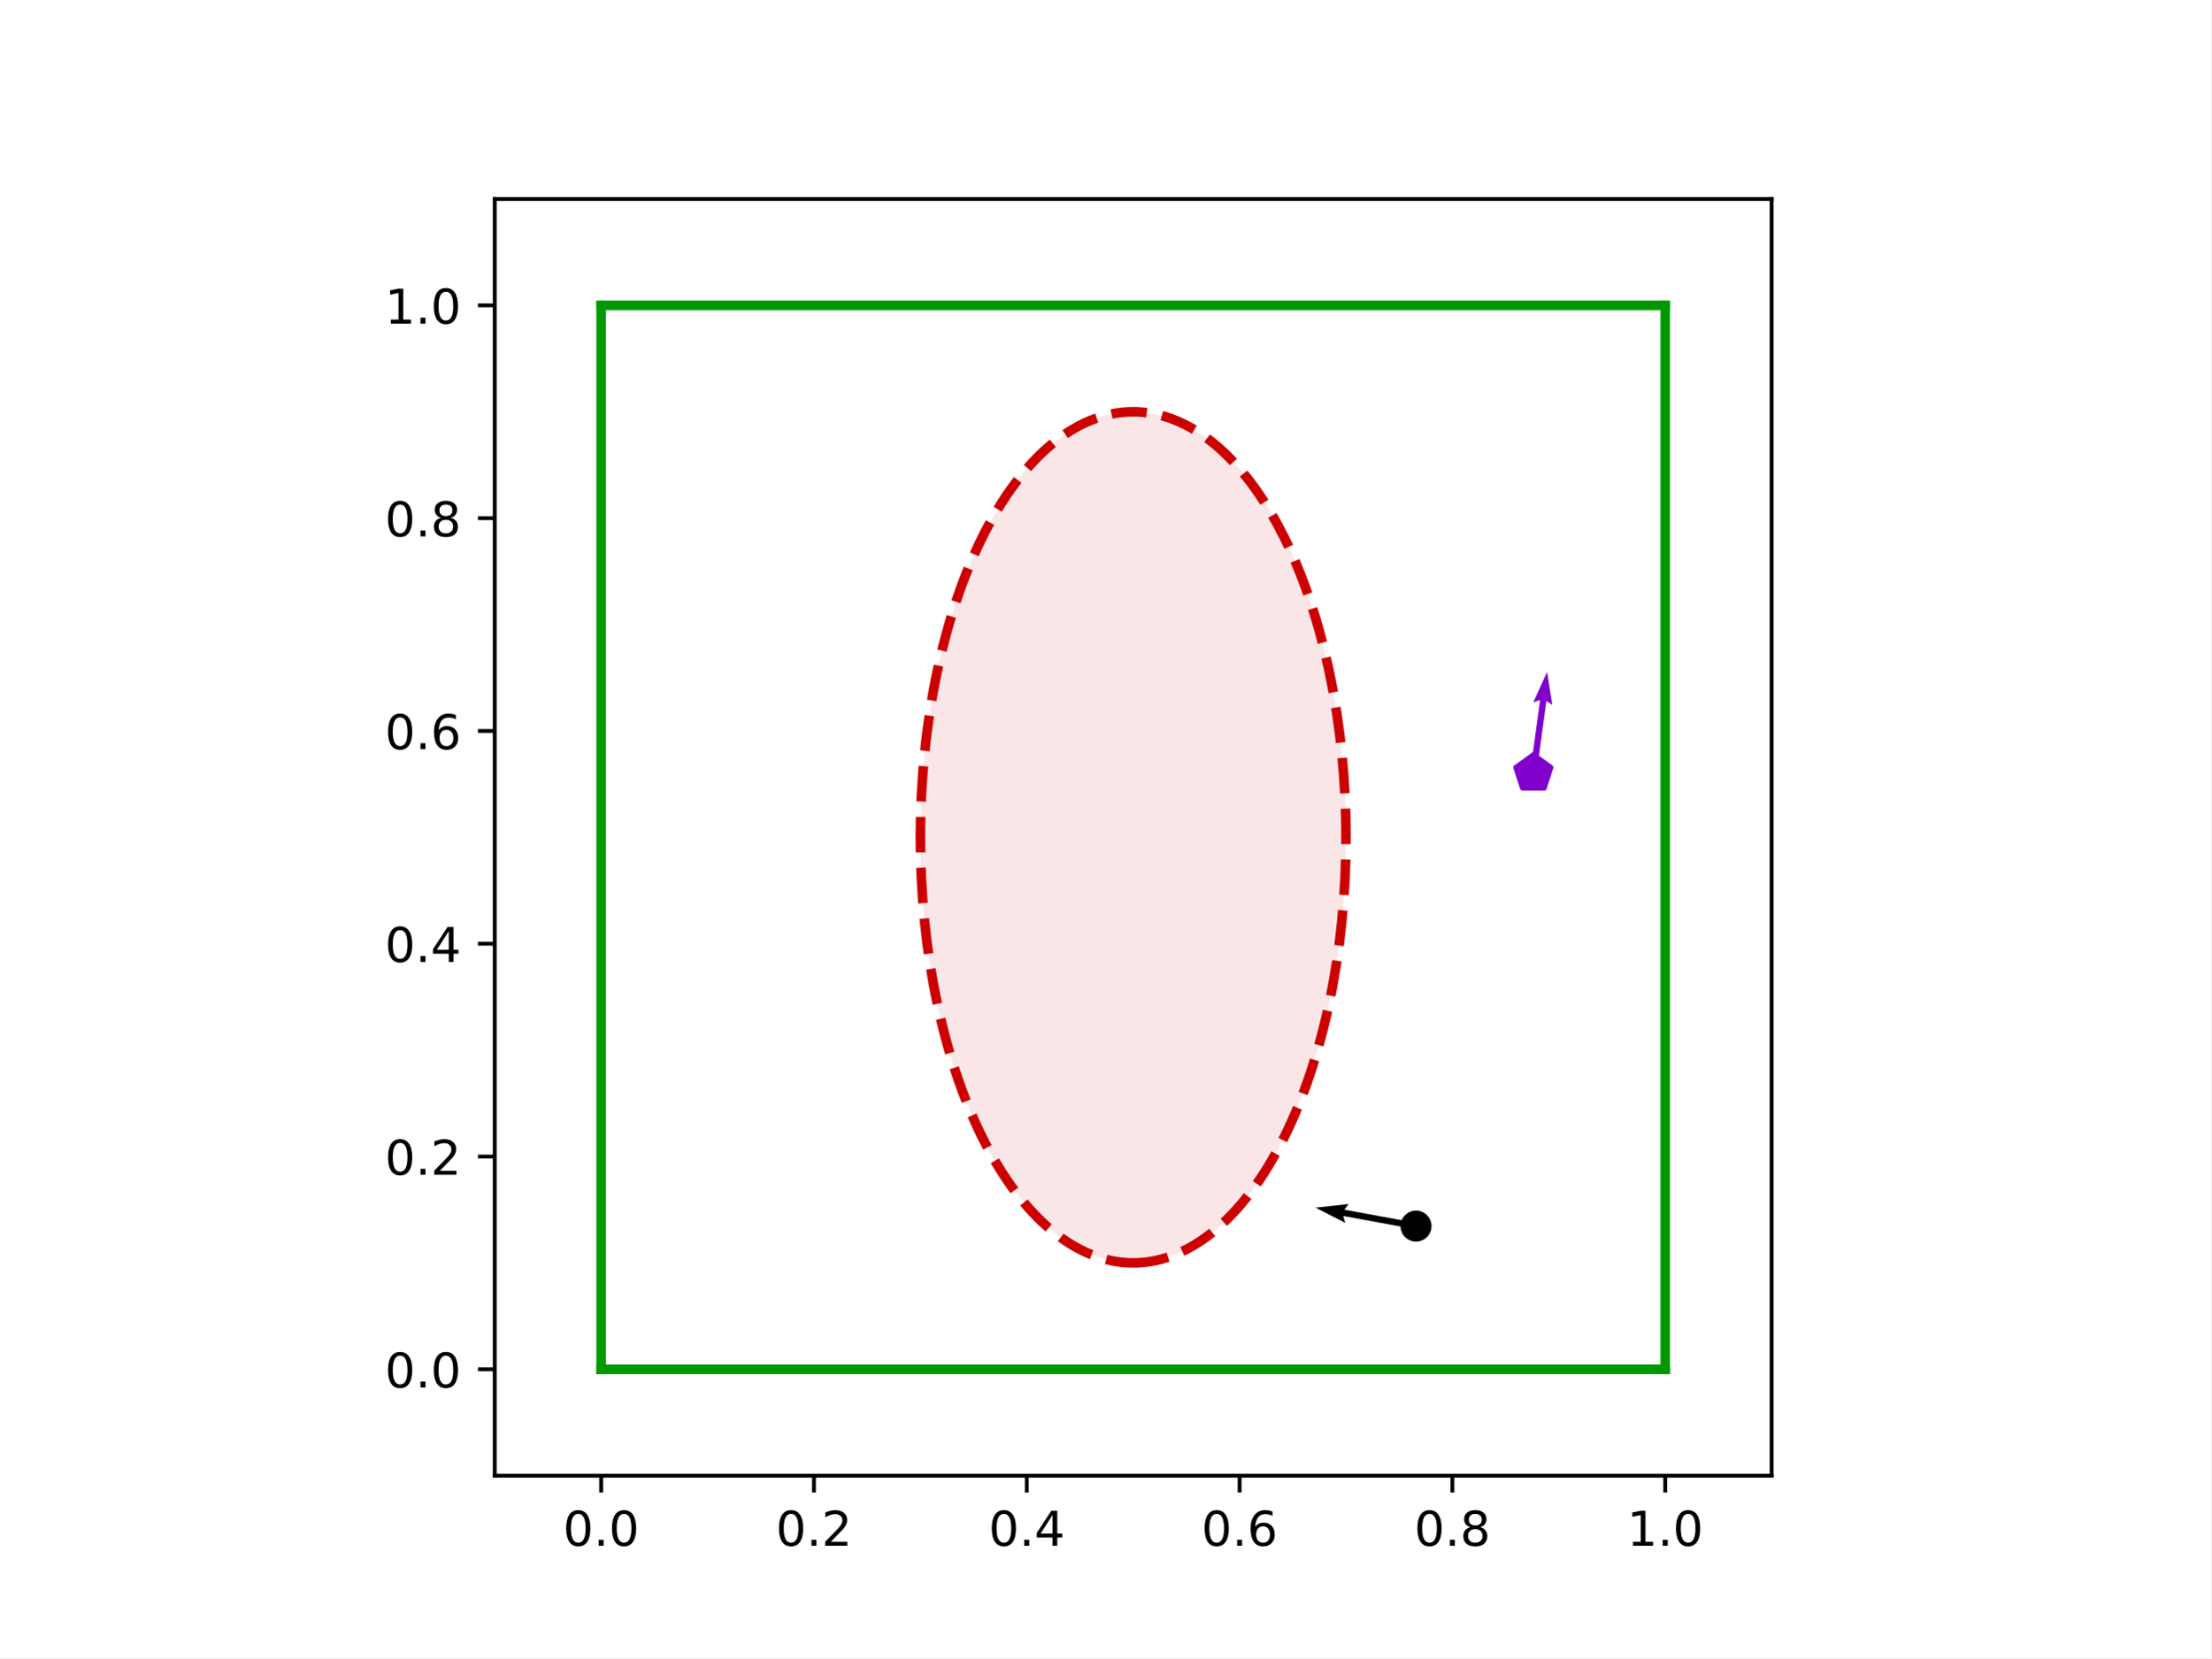
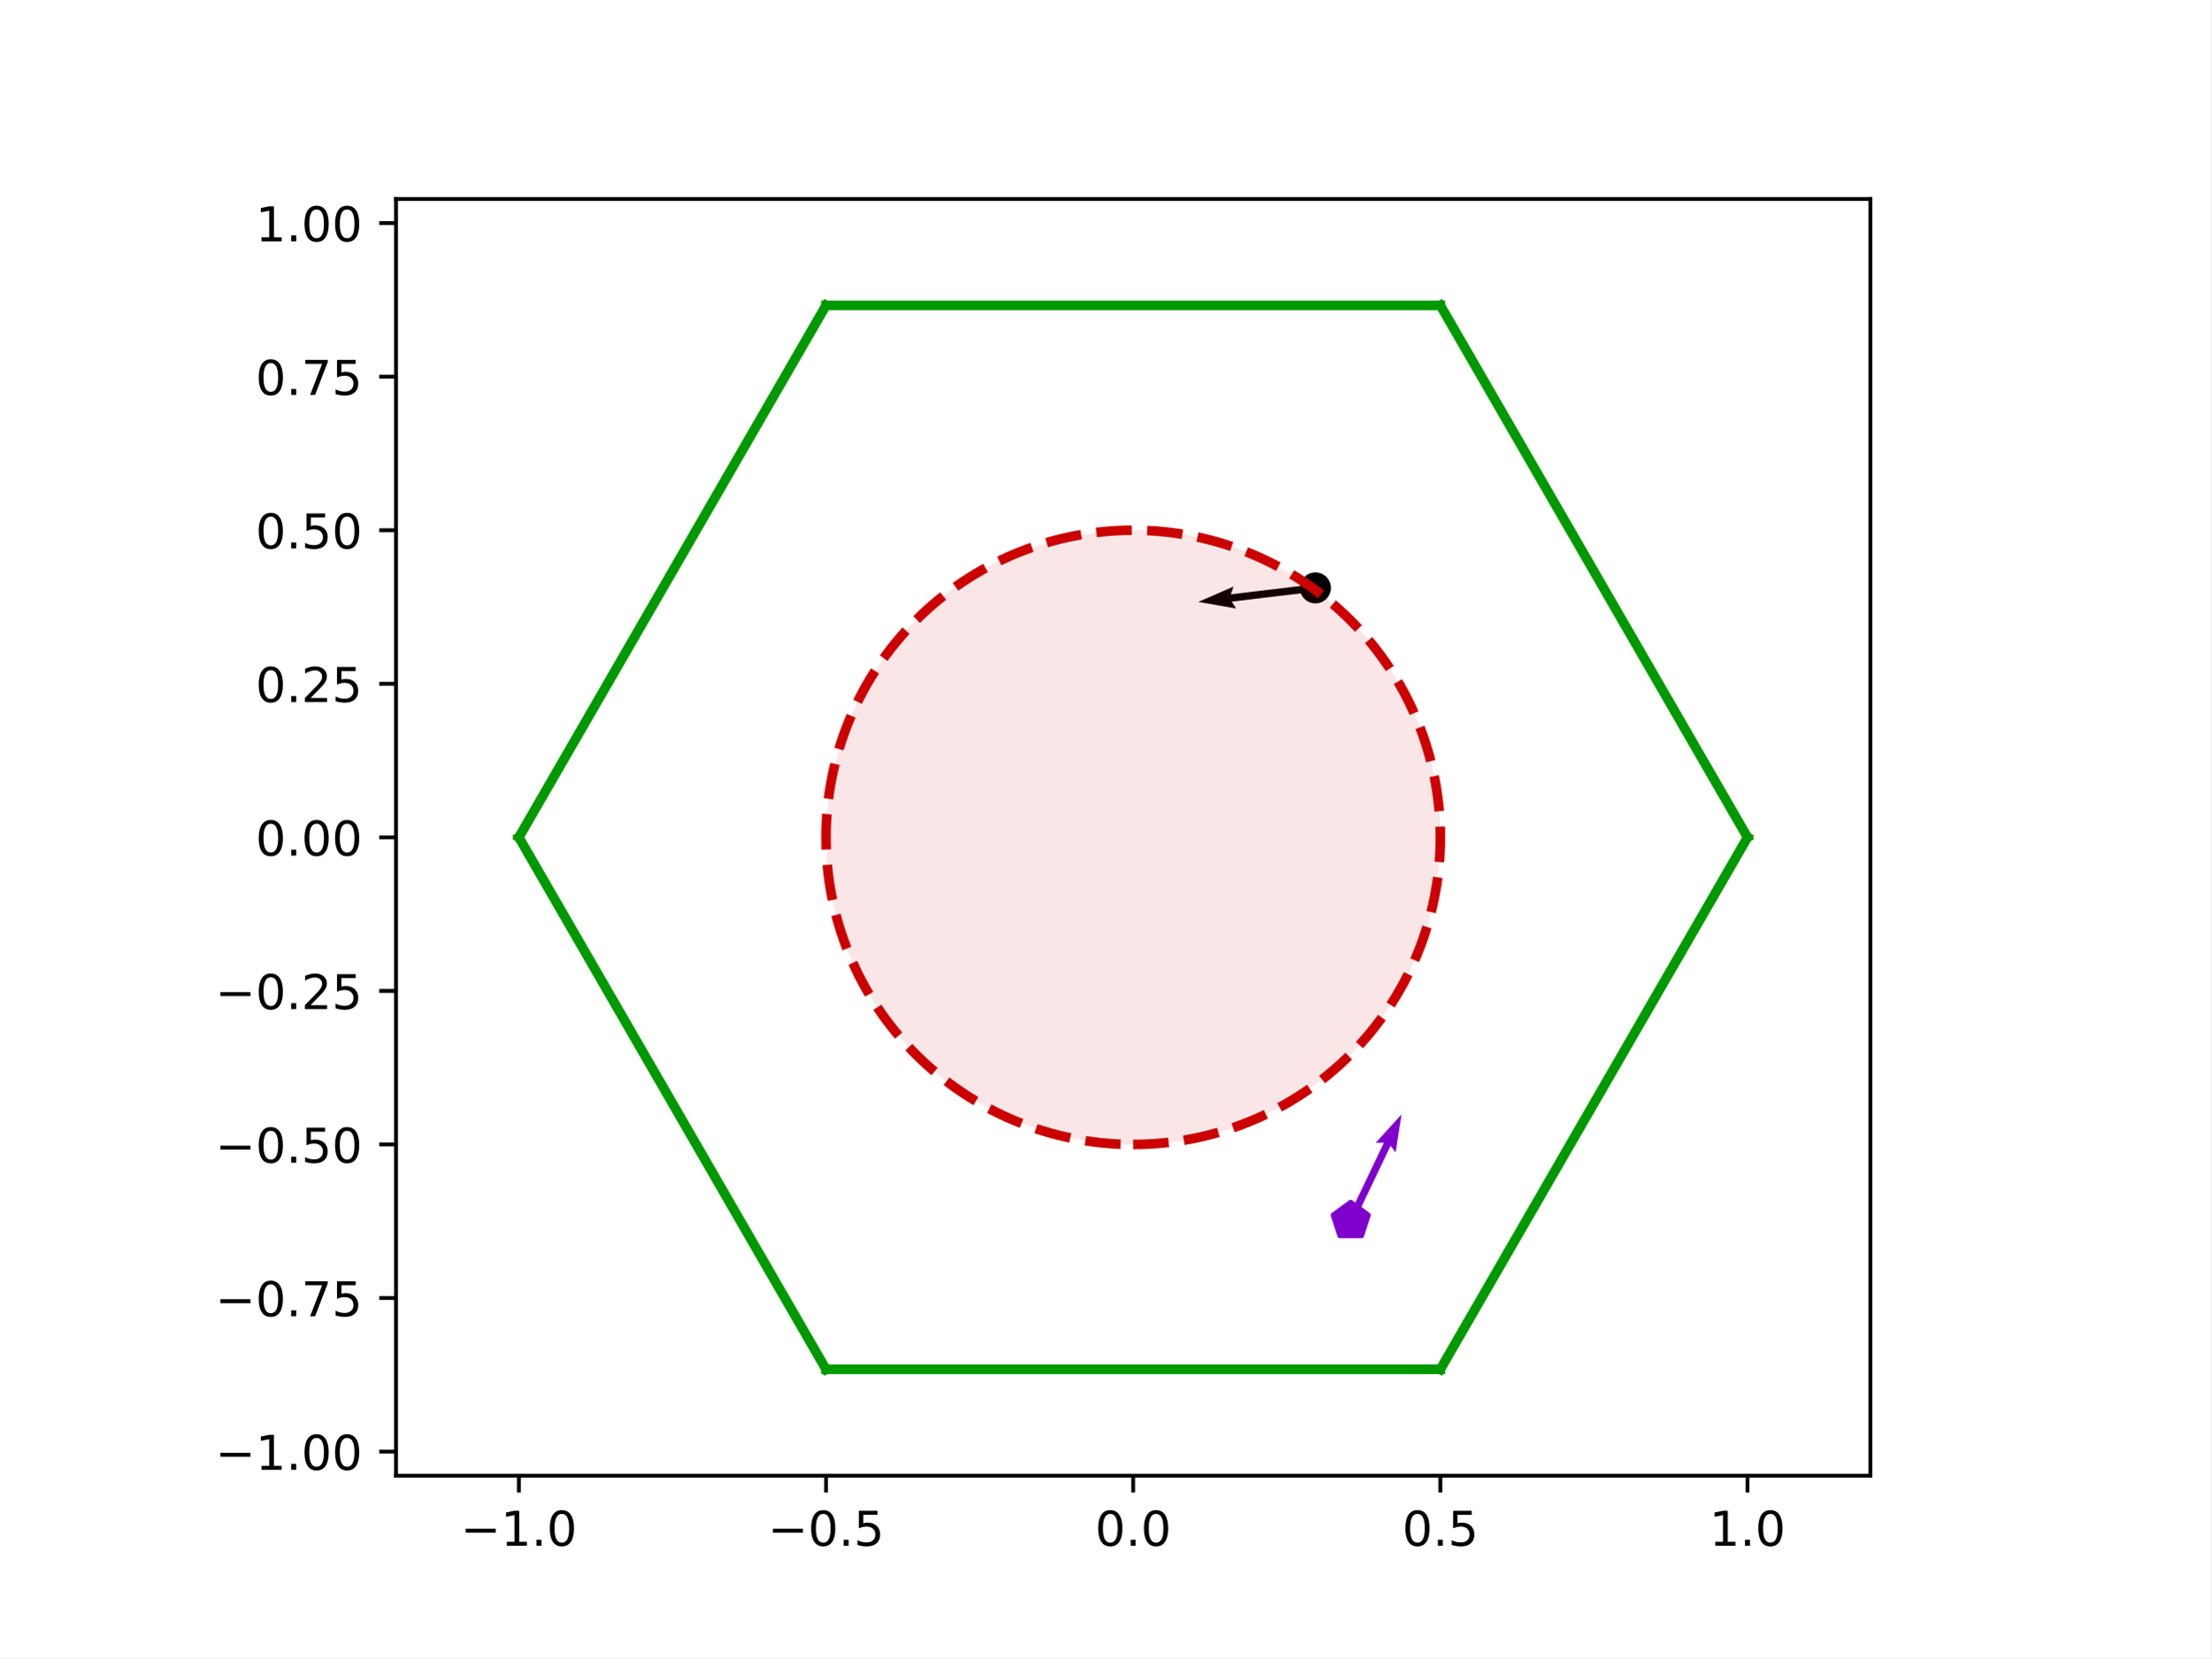
<svg xmlns="http://www.w3.org/2000/svg" xmlns:xlink="http://www.w3.org/1999/xlink" height="345.6pt" version="1.1" viewBox="0 0 460.8 345.6" width="460.8pt">
  <defs>
    <style type="text/css">
*{stroke-linecap:butt;stroke-linejoin:round;}
  </style>
  </defs>
  <g id="figure_1">
    <g id="patch_1">
      <path d="M 0 345.6  L 460.8 345.6  L 460.8 0  L 0 0  z " style="fill:#ffffff;" />
    </g>
    <g id="axes_1">
      <g id="patch_2">
-         <path d="M 103.104 307.584  L 369.216 307.584  L 369.216 41.472  L 103.104 41.472  z " style="fill:#ffffff;" />
+         <path d="M 82.52 307.584  L 389.8 307.584  L 389.8 41.472  L 82.52 41.472  z " style="fill:#ffffff;" />
      </g>
      <g id="PathCollection_1">
        <defs>
-           <path d="M 0 2.739  C 0.726 2.739 1.423 2.45 1.936 1.936  C 2.45 1.423 2.739 0.726 2.739 0  C 2.739 -0.726 2.45 -1.423 1.936 -1.936  C 1.423 -2.45 0.726 -2.739 0 -2.739  C -0.726 -2.739 -1.423 -2.45 -1.936 -1.936  C -2.45 -1.423 -2.739 -0.726 -2.739 0  C -2.739 0.726 -2.45 1.423 -1.936 1.936  C -1.423 2.45 -0.726 2.739 0 2.739  z " id="md69adb563c" style="stroke:#000000;" />
+           <path d="M 0 2.739  C 0.726 2.739 1.423 2.45 1.936 1.936  C 2.45 1.423 2.739 0.726 2.739 0  C 2.739 -0.726 2.45 -1.423 1.936 -1.936  C 1.423 -2.45 0.726 -2.739 0 -2.739  C -0.726 -2.739 -1.423 -2.45 -1.936 -1.936  C -2.45 -1.423 -2.739 -0.726 -2.739 0  C -2.739 0.726 -2.45 1.423 -1.936 1.936  C -1.423 2.45 -0.726 2.739 0 2.739  z " id="m68de1fcbfd" style="stroke:#000000;" />
        </defs>
-         <g clip-path="url(#p69ed89ab5e)">
-           <use style="stroke:#000000;" x="295.104" xlink:href="#md69adb563c" y="255.559" />
+         <g clip-path="url(#p9516b9d926)">
+           <use style="stroke:#000000;" x="274.134" xlink:href="#m68de1fcbfd" y="122.531" />
        </g>
      </g>
      <g id="Quiver_1">
-         <path clip-path="url(#p69ed89ab5e)" d="M 294.984 256.214  L 279.933 253.452  L 280.348 254.881  L 274.164 251.717  L 281.068 250.955  L 280.174 252.143  L 295.224 254.905  L 294.984 256.214  " />
+         <path clip-path="url(#p9516b9d926)" d="M 274.226 123.294  L 256.683 125.396  L 257.628 126.83  L 249.727 125.456  L 257.08 122.254  L 256.5 123.871  L 274.043 121.768  L 274.226 123.294  " />
      </g>
      <g id="PathCollection_2">
        <defs>
-           <path d="M 0 -3.873  L -3.683 -1.197  L -2.276 3.133  L 2.276 3.133  L 3.683 -1.197  z " id="me7838147c0" style="stroke:#8000cc;" />
+           <path d="M 0 -3.873  L -3.683 -1.197  L -2.276 3.133  L 2.276 3.133  L 3.683 -1.197  z " id="meb9c35769b" style="stroke:#8000cc;" />
        </defs>
-         <g clip-path="url(#p69ed89ab5e)">
-           <use style="fill:#8000cc;stroke:#8000cc;" x="319.559" xlink:href="#me7838147c0" y="161.149" />
+         <g clip-path="url(#p9516b9d926)">
+           <use style="fill:#8000cc;stroke:#8000cc;" x="281.496" xlink:href="#meb9c35769b" y="254.448" />
        </g>
      </g>
      <g id="Quiver_2">
-         <path clip-path="url(#p69ed89ab5e)" d="M 318.9 161.059  L 320.959 145.897  L 319.551 146.377  L 322.424 140.053  L 323.506 146.914  L 322.277 146.076  L 320.218 161.238  L 318.9 161.059  " style="fill:#8000cc;" />
+         <path clip-path="url(#p9516b9d926)" d="M 280.803 254.117  L 288.415 238.172  L 286.698 238.204  L 292.087 232.264  L 290.857 240.189  L 289.802 238.834  L 282.189 254.779  L 280.803 254.117  " style="fill:#8000cc;" />
      </g>
      <g id="patch_3">
-         <path clip-path="url(#p69ed89ab5e)" d="M 236.16 263.232  C 247.922 263.232 259.204 253.886 267.522 237.251  C 275.839 220.617 280.512 198.053 280.512 174.528  C 280.512 151.003 275.839 128.439 267.522 111.805  C 259.204 95.17 247.922 85.824 236.16 85.824  C 224.398 85.824 213.116 95.17 204.798 111.805  C 196.481 128.439 191.808 151.003 191.808 174.528  C 191.808 198.053 196.481 220.617 204.798 237.251  C 213.116 253.886 224.398 263.232 236.16 263.232  z " style="fill:#cc0000;fill-opacity:0.1;stroke:#cc0000;stroke-dasharray:7.4,3.2;stroke-dashoffset:0;stroke-linejoin:miter;stroke-width:2;" />
+         <path clip-path="url(#p9516b9d926)" d="M 236.16 238.545  C 253.137 238.545 269.422 231.799 281.427 219.795  C 293.431 207.79 300.177 191.505 300.177 174.528  C 300.177 157.551 293.431 141.266 281.427 129.261  C 269.422 117.257 253.137 110.511 236.16 110.511  C 219.183 110.511 202.898 117.257 190.893 129.261  C 178.889 141.266 172.143 157.551 172.143 174.528  C 172.143 191.505 178.889 207.79 190.893 219.795  C 202.898 231.799 219.183 238.545 236.16 238.545  z " style="fill:#cc0000;fill-opacity:0.1;stroke:#cc0000;stroke-dasharray:7.4,3.2;stroke-dashoffset:0;stroke-linejoin:miter;stroke-width:2;" />
      </g>
      <g id="matplotlib.axis_1">
        <g id="xtick_1">
          <g id="line2d_1">
            <defs>
-               <path d="M 0 0  L 0 3.5  " id="m7ac02b4673" style="stroke:#000000;stroke-width:0.8;" />
-             </defs>
-             <g>
-               <use style="stroke:#000000;stroke-width:0.8;" x="125.28" xlink:href="#m7ac02b4673" y="307.584" />
+               <path d="M 0 0  L 0 3.5  " id="m770bf82c29" style="stroke:#000000;stroke-width:0.8;" />
+             </defs>
+             <g>
+               <use style="stroke:#000000;stroke-width:0.8;" x="108.127" xlink:href="#m770bf82c29" y="307.584" />
            </g>
          </g>
          <g id="text_1">
            <defs>
+               <path d="M 10.594 35.5  L 73.188 35.5  L 73.188 27.203  L 10.594 27.203  z " id="DejaVuSans-2212" />
+               <path d="M 12.406 8.297  L 28.516 8.297  L 28.516 63.922  L 10.984 60.406  L 10.984 69.391  L 28.422 72.906  L 38.281 72.906  L 38.281 8.297  L 54.391 8.297  L 54.391 0  L 12.406 0  z " id="DejaVuSans-31" />
+               <path d="M 10.688 12.406  L 21 12.406  L 21 0  L 10.688 0  z " id="DejaVuSans-2e" />
              <path d="M 31.781 66.406  Q 24.172 66.406 20.328 58.906  Q 16.5 51.422 16.5 36.375  Q 16.5 21.391 20.328 13.891  Q 24.172 6.391 31.781 6.391  Q 39.453 6.391 43.281 13.891  Q 47.125 21.391 47.125 36.375  Q 47.125 51.422 43.281 58.906  Q 39.453 66.406 31.781 66.406  z M 31.781 74.219  Q 44.047 74.219 50.516 64.516  Q 56.984 54.828 56.984 36.375  Q 56.984 17.969 50.516 8.266  Q 44.047 -1.422 31.781 -1.422  Q 19.531 -1.422 13.062 8.266  Q 6.594 17.969 6.594 36.375  Q 6.594 54.828 13.062 64.516  Q 19.531 74.219 31.781 74.219  z " id="DejaVuSans-30" />
-               <path d="M 10.688 12.406  L 21 12.406  L 21 0  L 10.688 0  z " id="DejaVuSans-2e" />
-             </defs>
-             <g transform="translate(117.3284 322.1824)scale(0.1 -0.1)">
-               <use xlink:href="#DejaVuSans-30" />
-               <use x="63.623" xlink:href="#DejaVuSans-2e" />
-               <use x="95.41" xlink:href="#DejaVuSans-30" />
+             </defs>
+             <g transform="translate(95.9854 322.1824)scale(0.1 -0.1)">
+               <use xlink:href="#DejaVuSans-2212" />
+               <use x="83.789" xlink:href="#DejaVuSans-31" />
+               <use x="147.412" xlink:href="#DejaVuSans-2e" />
+               <use x="179.199" xlink:href="#DejaVuSans-30" />
            </g>
          </g>
        </g>
        <g id="xtick_2">
          <g id="line2d_2">
            <g>
-               <use style="stroke:#000000;stroke-width:0.8;" x="169.632" xlink:href="#m7ac02b4673" y="307.584" />
+               <use style="stroke:#000000;stroke-width:0.8;" x="172.143" xlink:href="#m770bf82c29" y="307.584" />
            </g>
          </g>
          <g id="text_2">
            <defs>
-               <path d="M 19.188 8.297  L 53.609 8.297  L 53.609 0  L 7.328 0  L 7.328 8.297  Q 12.938 14.109 22.625 23.891  Q 32.328 33.688 34.812 36.531  Q 39.547 41.844 41.422 45.531  Q 43.312 49.219 43.312 52.781  Q 43.312 58.594 39.234 62.25  Q 35.156 65.922 28.609 65.922  Q 23.969 65.922 18.812 64.312  Q 13.672 62.703 7.812 59.422  L 7.812 69.391  Q 13.766 71.781 18.938 73  Q 24.125 74.219 28.422 74.219  Q 39.75 74.219 46.484 68.547  Q 53.219 62.891 53.219 53.422  Q 53.219 48.922 51.531 44.891  Q 49.859 40.875 45.406 35.406  Q 44.188 33.984 37.641 27.219  Q 31.109 20.453 19.188 8.297  z " id="DejaVuSans-32" />
-             </defs>
-             <g transform="translate(161.6804 322.1824)scale(0.1 -0.1)">
-               <use xlink:href="#DejaVuSans-30" />
-               <use x="63.623" xlink:href="#DejaVuSans-2e" />
-               <use x="95.41" xlink:href="#DejaVuSans-32" />
+               <path d="M 10.797 72.906  L 49.516 72.906  L 49.516 64.594  L 19.828 64.594  L 19.828 46.734  Q 21.969 47.469 24.109 47.828  Q 26.266 48.188 28.422 48.188  Q 40.625 48.188 47.75 41.5  Q 54.891 34.812 54.891 23.391  Q 54.891 11.625 47.562 5.094  Q 40.234 -1.422 26.906 -1.422  Q 22.312 -1.422 17.547 -0.641  Q 12.797 0.141 7.719 1.703  L 7.719 11.625  Q 12.109 9.234 16.797 8.062  Q 21.484 6.891 26.703 6.891  Q 35.156 6.891 40.078 11.328  Q 45.016 15.766 45.016 23.391  Q 45.016 31 40.078 35.438  Q 35.156 39.891 26.703 39.891  Q 22.75 39.891 18.812 39.016  Q 14.891 38.141 10.797 36.281  z " id="DejaVuSans-35" />
+             </defs>
+             <g transform="translate(160.002 322.1824)scale(0.1 -0.1)">
+               <use xlink:href="#DejaVuSans-2212" />
+               <use x="83.789" xlink:href="#DejaVuSans-30" />
+               <use x="147.412" xlink:href="#DejaVuSans-2e" />
+               <use x="179.199" xlink:href="#DejaVuSans-35" />
            </g>
          </g>
        </g>
        <g id="xtick_3">
          <g id="line2d_3">
            <g>
-               <use style="stroke:#000000;stroke-width:0.8;" x="213.984" xlink:href="#m7ac02b4673" y="307.584" />
+               <use style="stroke:#000000;stroke-width:0.8;" x="236.16" xlink:href="#m770bf82c29" y="307.584" />
            </g>
          </g>
          <g id="text_3">
-             <defs>
-               <path d="M 37.797 64.312  L 12.891 25.391  L 37.797 25.391  z M 35.203 72.906  L 47.609 72.906  L 47.609 25.391  L 58.016 25.391  L 58.016 17.188  L 47.609 17.188  L 47.609 0  L 37.797 0  L 37.797 17.188  L 4.891 17.188  L 4.891 26.703  z " id="DejaVuSans-34" />
-             </defs>
-             <g transform="translate(206.0324 322.1824)scale(0.1 -0.1)">
-               <use xlink:href="#DejaVuSans-30" />
-               <use x="63.623" xlink:href="#DejaVuSans-2e" />
-               <use x="95.41" xlink:href="#DejaVuSans-34" />
+             <g transform="translate(228.2084 322.1824)scale(0.1 -0.1)">
+               <use xlink:href="#DejaVuSans-30" />
+               <use x="63.623" xlink:href="#DejaVuSans-2e" />
+               <use x="95.41" xlink:href="#DejaVuSans-30" />
            </g>
          </g>
        </g>
        <g id="xtick_4">
          <g id="line2d_4">
            <g>
-               <use style="stroke:#000000;stroke-width:0.8;" x="258.336" xlink:href="#m7ac02b4673" y="307.584" />
+               <use style="stroke:#000000;stroke-width:0.8;" x="300.177" xlink:href="#m770bf82c29" y="307.584" />
            </g>
          </g>
          <g id="text_4">
-             <defs>
-               <path d="M 33.016 40.375  Q 26.375 40.375 22.484 35.828  Q 18.609 31.297 18.609 23.391  Q 18.609 15.531 22.484 10.953  Q 26.375 6.391 33.016 6.391  Q 39.656 6.391 43.531 10.953  Q 47.406 15.531 47.406 23.391  Q 47.406 31.297 43.531 35.828  Q 39.656 40.375 33.016 40.375  z M 52.594 71.297  L 52.594 62.312  Q 48.875 64.062 45.094 64.984  Q 41.312 65.922 37.594 65.922  Q 27.828 65.922 22.672 59.328  Q 17.531 52.734 16.797 39.406  Q 19.672 43.656 24.016 45.922  Q 28.375 48.188 33.594 48.188  Q 44.578 48.188 50.953 41.516  Q 57.328 34.859 57.328 23.391  Q 57.328 12.156 50.688 5.359  Q 44.047 -1.422 33.016 -1.422  Q 20.359 -1.422 13.672 8.266  Q 6.984 17.969 6.984 36.375  Q 6.984 53.656 15.188 63.938  Q 23.391 74.219 37.203 74.219  Q 40.922 74.219 44.703 73.484  Q 48.484 72.75 52.594 71.297  z " id="DejaVuSans-36" />
-             </defs>
-             <g transform="translate(250.3844 322.1824)scale(0.1 -0.1)">
-               <use xlink:href="#DejaVuSans-30" />
-               <use x="63.623" xlink:href="#DejaVuSans-2e" />
-               <use x="95.41" xlink:href="#DejaVuSans-36" />
+             <g transform="translate(292.225 322.1824)scale(0.1 -0.1)">
+               <use xlink:href="#DejaVuSans-30" />
+               <use x="63.623" xlink:href="#DejaVuSans-2e" />
+               <use x="95.41" xlink:href="#DejaVuSans-35" />
            </g>
          </g>
        </g>
        <g id="xtick_5">
          <g id="line2d_5">
            <g>
-               <use style="stroke:#000000;stroke-width:0.8;" x="302.688" xlink:href="#m7ac02b4673" y="307.584" />
+               <use style="stroke:#000000;stroke-width:0.8;" x="364.193" xlink:href="#m770bf82c29" y="307.584" />
            </g>
          </g>
          <g id="text_5">
-             <defs>
-               <path d="M 31.781 34.625  Q 24.75 34.625 20.719 30.859  Q 16.703 27.094 16.703 20.516  Q 16.703 13.922 20.719 10.156  Q 24.75 6.391 31.781 6.391  Q 38.812 6.391 42.859 10.172  Q 46.922 13.969 46.922 20.516  Q 46.922 27.094 42.891 30.859  Q 38.875 34.625 31.781 34.625  z M 21.922 38.812  Q 15.578 40.375 12.031 44.719  Q 8.5 49.078 8.5 55.328  Q 8.5 64.062 14.719 69.141  Q 20.953 74.219 31.781 74.219  Q 42.672 74.219 48.875 69.141  Q 55.078 64.062 55.078 55.328  Q 55.078 49.078 51.531 44.719  Q 48 40.375 41.703 38.812  Q 48.828 37.156 52.797 32.312  Q 56.781 27.484 56.781 20.516  Q 56.781 9.906 50.312 4.234  Q 43.844 -1.422 31.781 -1.422  Q 19.734 -1.422 13.25 4.234  Q 6.781 9.906 6.781 20.516  Q 6.781 27.484 10.781 32.312  Q 14.797 37.156 21.922 38.812  z M 18.312 54.391  Q 18.312 48.734 21.844 45.562  Q 25.391 42.391 31.781 42.391  Q 38.141 42.391 41.719 45.562  Q 45.312 48.734 45.312 54.391  Q 45.312 60.062 41.719 63.234  Q 38.141 66.406 31.781 66.406  Q 25.391 66.406 21.844 63.234  Q 18.312 60.062 18.312 54.391  z " id="DejaVuSans-38" />
-             </defs>
-             <g transform="translate(294.7364 322.1824)scale(0.1 -0.1)">
-               <use xlink:href="#DejaVuSans-30" />
-               <use x="63.623" xlink:href="#DejaVuSans-2e" />
-               <use x="95.41" xlink:href="#DejaVuSans-38" />
-             </g>
-           </g>
-         </g>
-         <g id="xtick_6">
-           <g id="line2d_6">
-             <g>
-               <use style="stroke:#000000;stroke-width:0.8;" x="347.04" xlink:href="#m7ac02b4673" y="307.584" />
-             </g>
-           </g>
-           <g id="text_6">
-             <defs>
-               <path d="M 12.406 8.297  L 28.516 8.297  L 28.516 63.922  L 10.984 60.406  L 10.984 69.391  L 28.422 72.906  L 38.281 72.906  L 38.281 8.297  L 54.391 8.297  L 54.391 0  L 12.406 0  z " id="DejaVuSans-31" />
-             </defs>
-             <g transform="translate(339.0884 322.1824)scale(0.1 -0.1)">
+             <g transform="translate(356.2416 322.1824)scale(0.1 -0.1)">
              <use xlink:href="#DejaVuSans-31" />
              <use x="63.623" xlink:href="#DejaVuSans-2e" />
              <use x="95.41" xlink:href="#DejaVuSans-30" />
            </g>
          </g>
        </g>
      </g>
      <g id="matplotlib.axis_2">
        <g id="ytick_1">
+           <g id="line2d_6">
+             <defs>
+               <path d="M 0 0  L -3.5 0  " id="m9575901613" style="stroke:#000000;stroke-width:0.8;" />
+             </defs>
+             <g>
+               <use style="stroke:#000000;stroke-width:0.8;" x="82.52" xlink:href="#m9575901613" y="302.561" />
+             </g>
+           </g>
+           <g id="text_6">
+             <g transform="translate(44.87485 306.3604)scale(0.1 -0.1)">
+               <use xlink:href="#DejaVuSans-2212" />
+               <use x="83.789" xlink:href="#DejaVuSans-31" />
+               <use x="147.412" xlink:href="#DejaVuSans-2e" />
+               <use x="179.199" xlink:href="#DejaVuSans-30" />
+               <use x="242.822" xlink:href="#DejaVuSans-30" />
+             </g>
+           </g>
+         </g>
+         <g id="ytick_2">
          <g id="line2d_7">
-             <defs>
-               <path d="M 0 0  L -3.5 0  " id="m8c73fb6ef5" style="stroke:#000000;stroke-width:0.8;" />
-             </defs>
-             <g>
-               <use style="stroke:#000000;stroke-width:0.8;" x="103.104" xlink:href="#m8c73fb6ef5" y="285.408" />
+             <g>
+               <use style="stroke:#000000;stroke-width:0.8;" x="82.52" xlink:href="#m9575901613" y="270.553" />
            </g>
          </g>
          <g id="text_7">
-             <g transform="translate(80.20087 289.2072)scale(0.1 -0.1)">
+             <defs>
+               <path d="M 8.203 72.906  L 55.078 72.906  L 55.078 68.703  L 28.609 0  L 18.312 0  L 43.219 64.594  L 8.203 64.594  z " id="DejaVuSans-37" />
+             </defs>
+             <g transform="translate(44.87485 274.3521)scale(0.1 -0.1)">
+               <use xlink:href="#DejaVuSans-2212" />
+               <use x="83.789" xlink:href="#DejaVuSans-30" />
+               <use x="147.412" xlink:href="#DejaVuSans-2e" />
+               <use x="179.199" xlink:href="#DejaVuSans-37" />
+               <use x="242.822" xlink:href="#DejaVuSans-35" />
+             </g>
+           </g>
+         </g>
+         <g id="ytick_3">
+           <g id="line2d_8">
+             <g>
+               <use style="stroke:#000000;stroke-width:0.8;" x="82.52" xlink:href="#m9575901613" y="238.545" />
+             </g>
+           </g>
+           <g id="text_8">
+             <g transform="translate(44.87485 242.3438)scale(0.1 -0.1)">
+               <use xlink:href="#DejaVuSans-2212" />
+               <use x="83.789" xlink:href="#DejaVuSans-30" />
+               <use x="147.412" xlink:href="#DejaVuSans-2e" />
+               <use x="179.199" xlink:href="#DejaVuSans-35" />
+               <use x="242.822" xlink:href="#DejaVuSans-30" />
+             </g>
+           </g>
+         </g>
+         <g id="ytick_4">
+           <g id="line2d_9">
+             <g>
+               <use style="stroke:#000000;stroke-width:0.8;" x="82.52" xlink:href="#m9575901613" y="206.536" />
+             </g>
+           </g>
+           <g id="text_9">
+             <defs>
+               <path d="M 19.188 8.297  L 53.609 8.297  L 53.609 0  L 7.328 0  L 7.328 8.297  Q 12.938 14.109 22.625 23.891  Q 32.328 33.688 34.812 36.531  Q 39.547 41.844 41.422 45.531  Q 43.312 49.219 43.312 52.781  Q 43.312 58.594 39.234 62.25  Q 35.156 65.922 28.609 65.922  Q 23.969 65.922 18.812 64.312  Q 13.672 62.703 7.812 59.422  L 7.812 69.391  Q 13.766 71.781 18.938 73  Q 24.125 74.219 28.422 74.219  Q 39.75 74.219 46.484 68.547  Q 53.219 62.891 53.219 53.422  Q 53.219 48.922 51.531 44.891  Q 49.859 40.875 45.406 35.406  Q 44.188 33.984 37.641 27.219  Q 31.109 20.453 19.188 8.297  z " id="DejaVuSans-32" />
+             </defs>
+             <g transform="translate(44.87485 210.3355)scale(0.1 -0.1)">
+               <use xlink:href="#DejaVuSans-2212" />
+               <use x="83.789" xlink:href="#DejaVuSans-30" />
+               <use x="147.412" xlink:href="#DejaVuSans-2e" />
+               <use x="179.199" xlink:href="#DejaVuSans-32" />
+               <use x="242.822" xlink:href="#DejaVuSans-35" />
+             </g>
+           </g>
+         </g>
+         <g id="ytick_5">
+           <g id="line2d_10">
+             <g>
+               <use style="stroke:#000000;stroke-width:0.8;" x="82.52" xlink:href="#m9575901613" y="174.528" />
+             </g>
+           </g>
+           <g id="text_10">
+             <g transform="translate(53.25454 178.3272)scale(0.1 -0.1)">
              <use xlink:href="#DejaVuSans-30" />
              <use x="63.623" xlink:href="#DejaVuSans-2e" />
              <use x="95.41" xlink:href="#DejaVuSans-30" />
-             </g>
-           </g>
-         </g>
-         <g id="ytick_2">
-           <g id="line2d_8">
-             <g>
-               <use style="stroke:#000000;stroke-width:0.8;" x="103.104" xlink:href="#m8c73fb6ef5" y="241.056" />
-             </g>
-           </g>
-           <g id="text_8">
-             <g transform="translate(80.20087 244.8552)scale(0.1 -0.1)">
+               <use x="159.033" xlink:href="#DejaVuSans-30" />
+             </g>
+           </g>
+         </g>
+         <g id="ytick_6">
+           <g id="line2d_11">
+             <g>
+               <use style="stroke:#000000;stroke-width:0.8;" x="82.52" xlink:href="#m9575901613" y="142.52" />
+             </g>
+           </g>
+           <g id="text_11">
+             <g transform="translate(53.25454 146.3189)scale(0.1 -0.1)">
              <use xlink:href="#DejaVuSans-30" />
              <use x="63.623" xlink:href="#DejaVuSans-2e" />
              <use x="95.41" xlink:href="#DejaVuSans-32" />
-             </g>
-           </g>
-         </g>
-         <g id="ytick_3">
-           <g id="line2d_9">
-             <g>
-               <use style="stroke:#000000;stroke-width:0.8;" x="103.104" xlink:href="#m8c73fb6ef5" y="196.704" />
-             </g>
-           </g>
-           <g id="text_9">
-             <g transform="translate(80.20087 200.5032)scale(0.1 -0.1)">
-               <use xlink:href="#DejaVuSans-30" />
-               <use x="63.623" xlink:href="#DejaVuSans-2e" />
-               <use x="95.41" xlink:href="#DejaVuSans-34" />
-             </g>
-           </g>
-         </g>
-         <g id="ytick_4">
-           <g id="line2d_10">
-             <g>
-               <use style="stroke:#000000;stroke-width:0.8;" x="103.104" xlink:href="#m8c73fb6ef5" y="152.352" />
-             </g>
-           </g>
-           <g id="text_10">
-             <g transform="translate(80.20087 156.1512)scale(0.1 -0.1)">
-               <use xlink:href="#DejaVuSans-30" />
-               <use x="63.623" xlink:href="#DejaVuSans-2e" />
-               <use x="95.41" xlink:href="#DejaVuSans-36" />
-             </g>
-           </g>
-         </g>
-         <g id="ytick_5">
-           <g id="line2d_11">
-             <g>
-               <use style="stroke:#000000;stroke-width:0.8;" x="103.104" xlink:href="#m8c73fb6ef5" y="108" />
-             </g>
-           </g>
-           <g id="text_11">
-             <g transform="translate(80.20087 111.7992)scale(0.1 -0.1)">
-               <use xlink:href="#DejaVuSans-30" />
-               <use x="63.623" xlink:href="#DejaVuSans-2e" />
-               <use x="95.41" xlink:href="#DejaVuSans-38" />
-             </g>
-           </g>
-         </g>
-         <g id="ytick_6">
+               <use x="159.033" xlink:href="#DejaVuSans-35" />
+             </g>
+           </g>
+         </g>
+         <g id="ytick_7">
          <g id="line2d_12">
            <g>
-               <use style="stroke:#000000;stroke-width:0.8;" x="103.104" xlink:href="#m8c73fb6ef5" y="63.648" />
+               <use style="stroke:#000000;stroke-width:0.8;" x="82.52" xlink:href="#m9575901613" y="110.511" />
            </g>
          </g>
          <g id="text_12">
-             <g transform="translate(80.20087 67.44722)scale(0.1 -0.1)">
+             <g transform="translate(53.25454 114.3106)scale(0.1 -0.1)">
+               <use xlink:href="#DejaVuSans-30" />
+               <use x="63.623" xlink:href="#DejaVuSans-2e" />
+               <use x="95.41" xlink:href="#DejaVuSans-35" />
+               <use x="159.033" xlink:href="#DejaVuSans-30" />
+             </g>
+           </g>
+         </g>
+         <g id="ytick_8">
+           <g id="line2d_13">
+             <g>
+               <use style="stroke:#000000;stroke-width:0.8;" x="82.52" xlink:href="#m9575901613" y="78.503" />
+             </g>
+           </g>
+           <g id="text_13">
+             <g transform="translate(53.25454 82.30232)scale(0.1 -0.1)">
+               <use xlink:href="#DejaVuSans-30" />
+               <use x="63.623" xlink:href="#DejaVuSans-2e" />
+               <use x="95.41" xlink:href="#DejaVuSans-37" />
+               <use x="159.033" xlink:href="#DejaVuSans-35" />
+             </g>
+           </g>
+         </g>
+         <g id="ytick_9">
+           <g id="line2d_14">
+             <g>
+               <use style="stroke:#000000;stroke-width:0.8;" x="82.52" xlink:href="#m9575901613" y="46.495" />
+             </g>
+           </g>
+           <g id="text_14">
+             <g transform="translate(53.25454 50.29402)scale(0.1 -0.1)">
              <use xlink:href="#DejaVuSans-31" />
              <use x="63.623" xlink:href="#DejaVuSans-2e" />
              <use x="95.41" xlink:href="#DejaVuSans-30" />
-             </g>
-           </g>
-         </g>
-       </g>
-       <g id="line2d_13">
-         <path clip-path="url(#p69ed89ab5e)" d="M 125.28 285.408  L 347.04 285.408  " style="fill:none;stroke:#009900;stroke-linecap:square;stroke-width:2;" />
-       </g>
-       <g id="line2d_14">
-         <path clip-path="url(#p69ed89ab5e)" d="M 347.04 285.408  L 347.04 63.648  " style="fill:none;stroke:#009900;stroke-linecap:square;stroke-width:2;" />
+               <use x="159.033" xlink:href="#DejaVuSans-30" />
+             </g>
+           </g>
+         </g>
      </g>
      <g id="line2d_15">
-         <path clip-path="url(#p69ed89ab5e)" d="M 347.04 63.648  L 125.28 63.648  " style="fill:none;stroke:#009900;stroke-linecap:square;stroke-width:2;" />
+         <path clip-path="url(#p9516b9d926)" d="M 300.177 63.648  L 172.143 63.648  " style="fill:none;stroke:#009900;stroke-linecap:square;stroke-width:2;" />
      </g>
      <g id="line2d_16">
-         <path clip-path="url(#p69ed89ab5e)" d="M 125.28 63.648  L 125.28 285.408  " style="fill:none;stroke:#009900;stroke-linecap:square;stroke-width:2;" />
+         <path clip-path="url(#p9516b9d926)" d="M 172.143 63.648  L 108.127 174.528  " style="fill:none;stroke:#009900;stroke-linecap:square;stroke-width:2;" />
+       </g>
+       <g id="line2d_17">
+         <path clip-path="url(#p9516b9d926)" d="M 108.127 174.528  L 172.143 285.408  " style="fill:none;stroke:#009900;stroke-linecap:square;stroke-width:2;" />
+       </g>
+       <g id="line2d_18">
+         <path clip-path="url(#p9516b9d926)" d="M 172.143 285.408  L 300.177 285.408  " style="fill:none;stroke:#009900;stroke-linecap:square;stroke-width:2;" />
+       </g>
+       <g id="line2d_19">
+         <path clip-path="url(#p9516b9d926)" d="M 300.177 285.408  L 364.193 174.528  " style="fill:none;stroke:#009900;stroke-linecap:square;stroke-width:2;" />
+       </g>
+       <g id="line2d_20">
+         <path clip-path="url(#p9516b9d926)" d="M 364.193 174.528  L 300.177 63.648  " style="fill:none;stroke:#009900;stroke-linecap:square;stroke-width:2;" />
      </g>
      <g id="patch_4">
-         <path d="M 103.104 307.584  L 103.104 41.472  " style="fill:none;stroke:#000000;stroke-linecap:square;stroke-linejoin:miter;stroke-width:0.8;" />
+         <path d="M 82.52 307.584  L 82.52 41.472  " style="fill:none;stroke:#000000;stroke-linecap:square;stroke-linejoin:miter;stroke-width:0.8;" />
      </g>
      <g id="patch_5">
-         <path d="M 369.216 307.584  L 369.216 41.472  " style="fill:none;stroke:#000000;stroke-linecap:square;stroke-linejoin:miter;stroke-width:0.8;" />
+         <path d="M 389.8 307.584  L 389.8 41.472  " style="fill:none;stroke:#000000;stroke-linecap:square;stroke-linejoin:miter;stroke-width:0.8;" />
      </g>
      <g id="patch_6">
-         <path d="M 103.104 307.584  L 369.216 307.584  " style="fill:none;stroke:#000000;stroke-linecap:square;stroke-linejoin:miter;stroke-width:0.8;" />
+         <path d="M 82.52 307.584  L 389.8 307.584  " style="fill:none;stroke:#000000;stroke-linecap:square;stroke-linejoin:miter;stroke-width:0.8;" />
      </g>
      <g id="patch_7">
-         <path d="M 103.104 41.472  L 369.216 41.472  " style="fill:none;stroke:#000000;stroke-linecap:square;stroke-linejoin:miter;stroke-width:0.8;" />
+         <path d="M 82.52 41.472  L 389.8 41.472  " style="fill:none;stroke:#000000;stroke-linecap:square;stroke-linejoin:miter;stroke-width:0.8;" />
      </g>
    </g>
  </g>
  <defs>
-     <clipPath id="p69ed89ab5e">
-       <rect height="266.112" width="266.112" x="103.104" y="41.472" />
+     <clipPath id="p9516b9d926">
+       <rect height="266.112" width="307.28" x="82.52" y="41.472" />
    </clipPath>
  </defs>
</svg>
